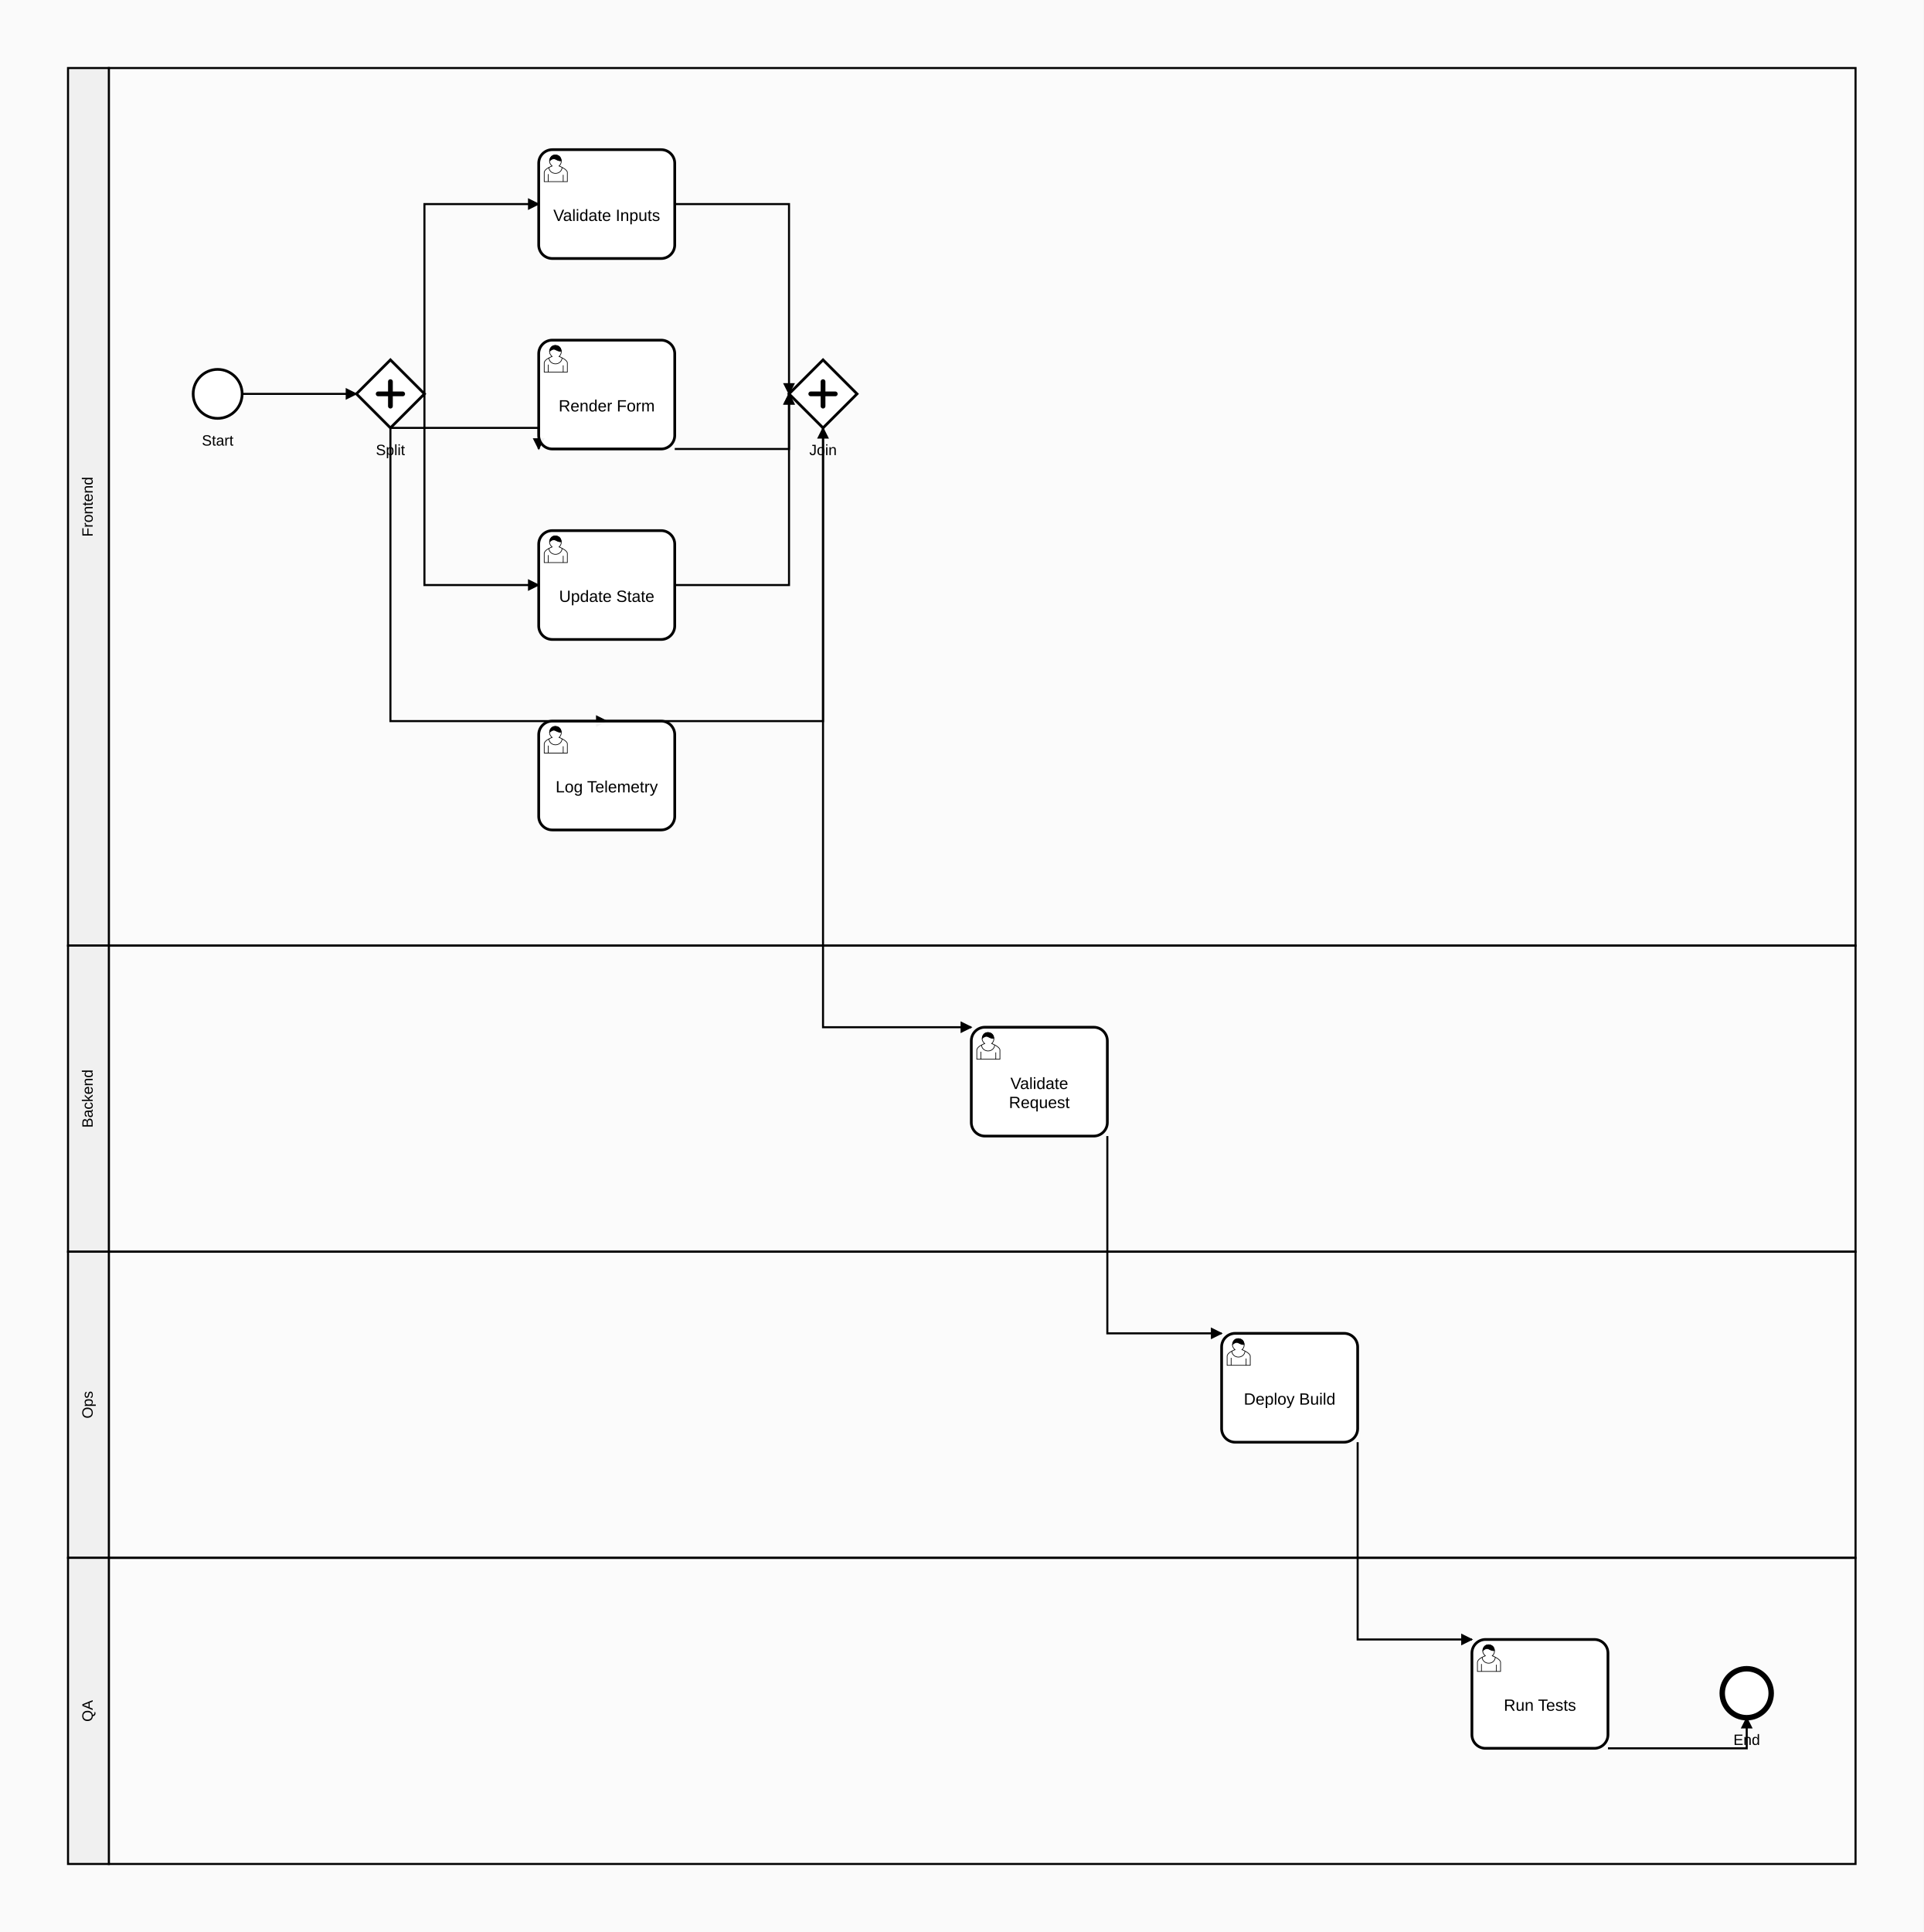
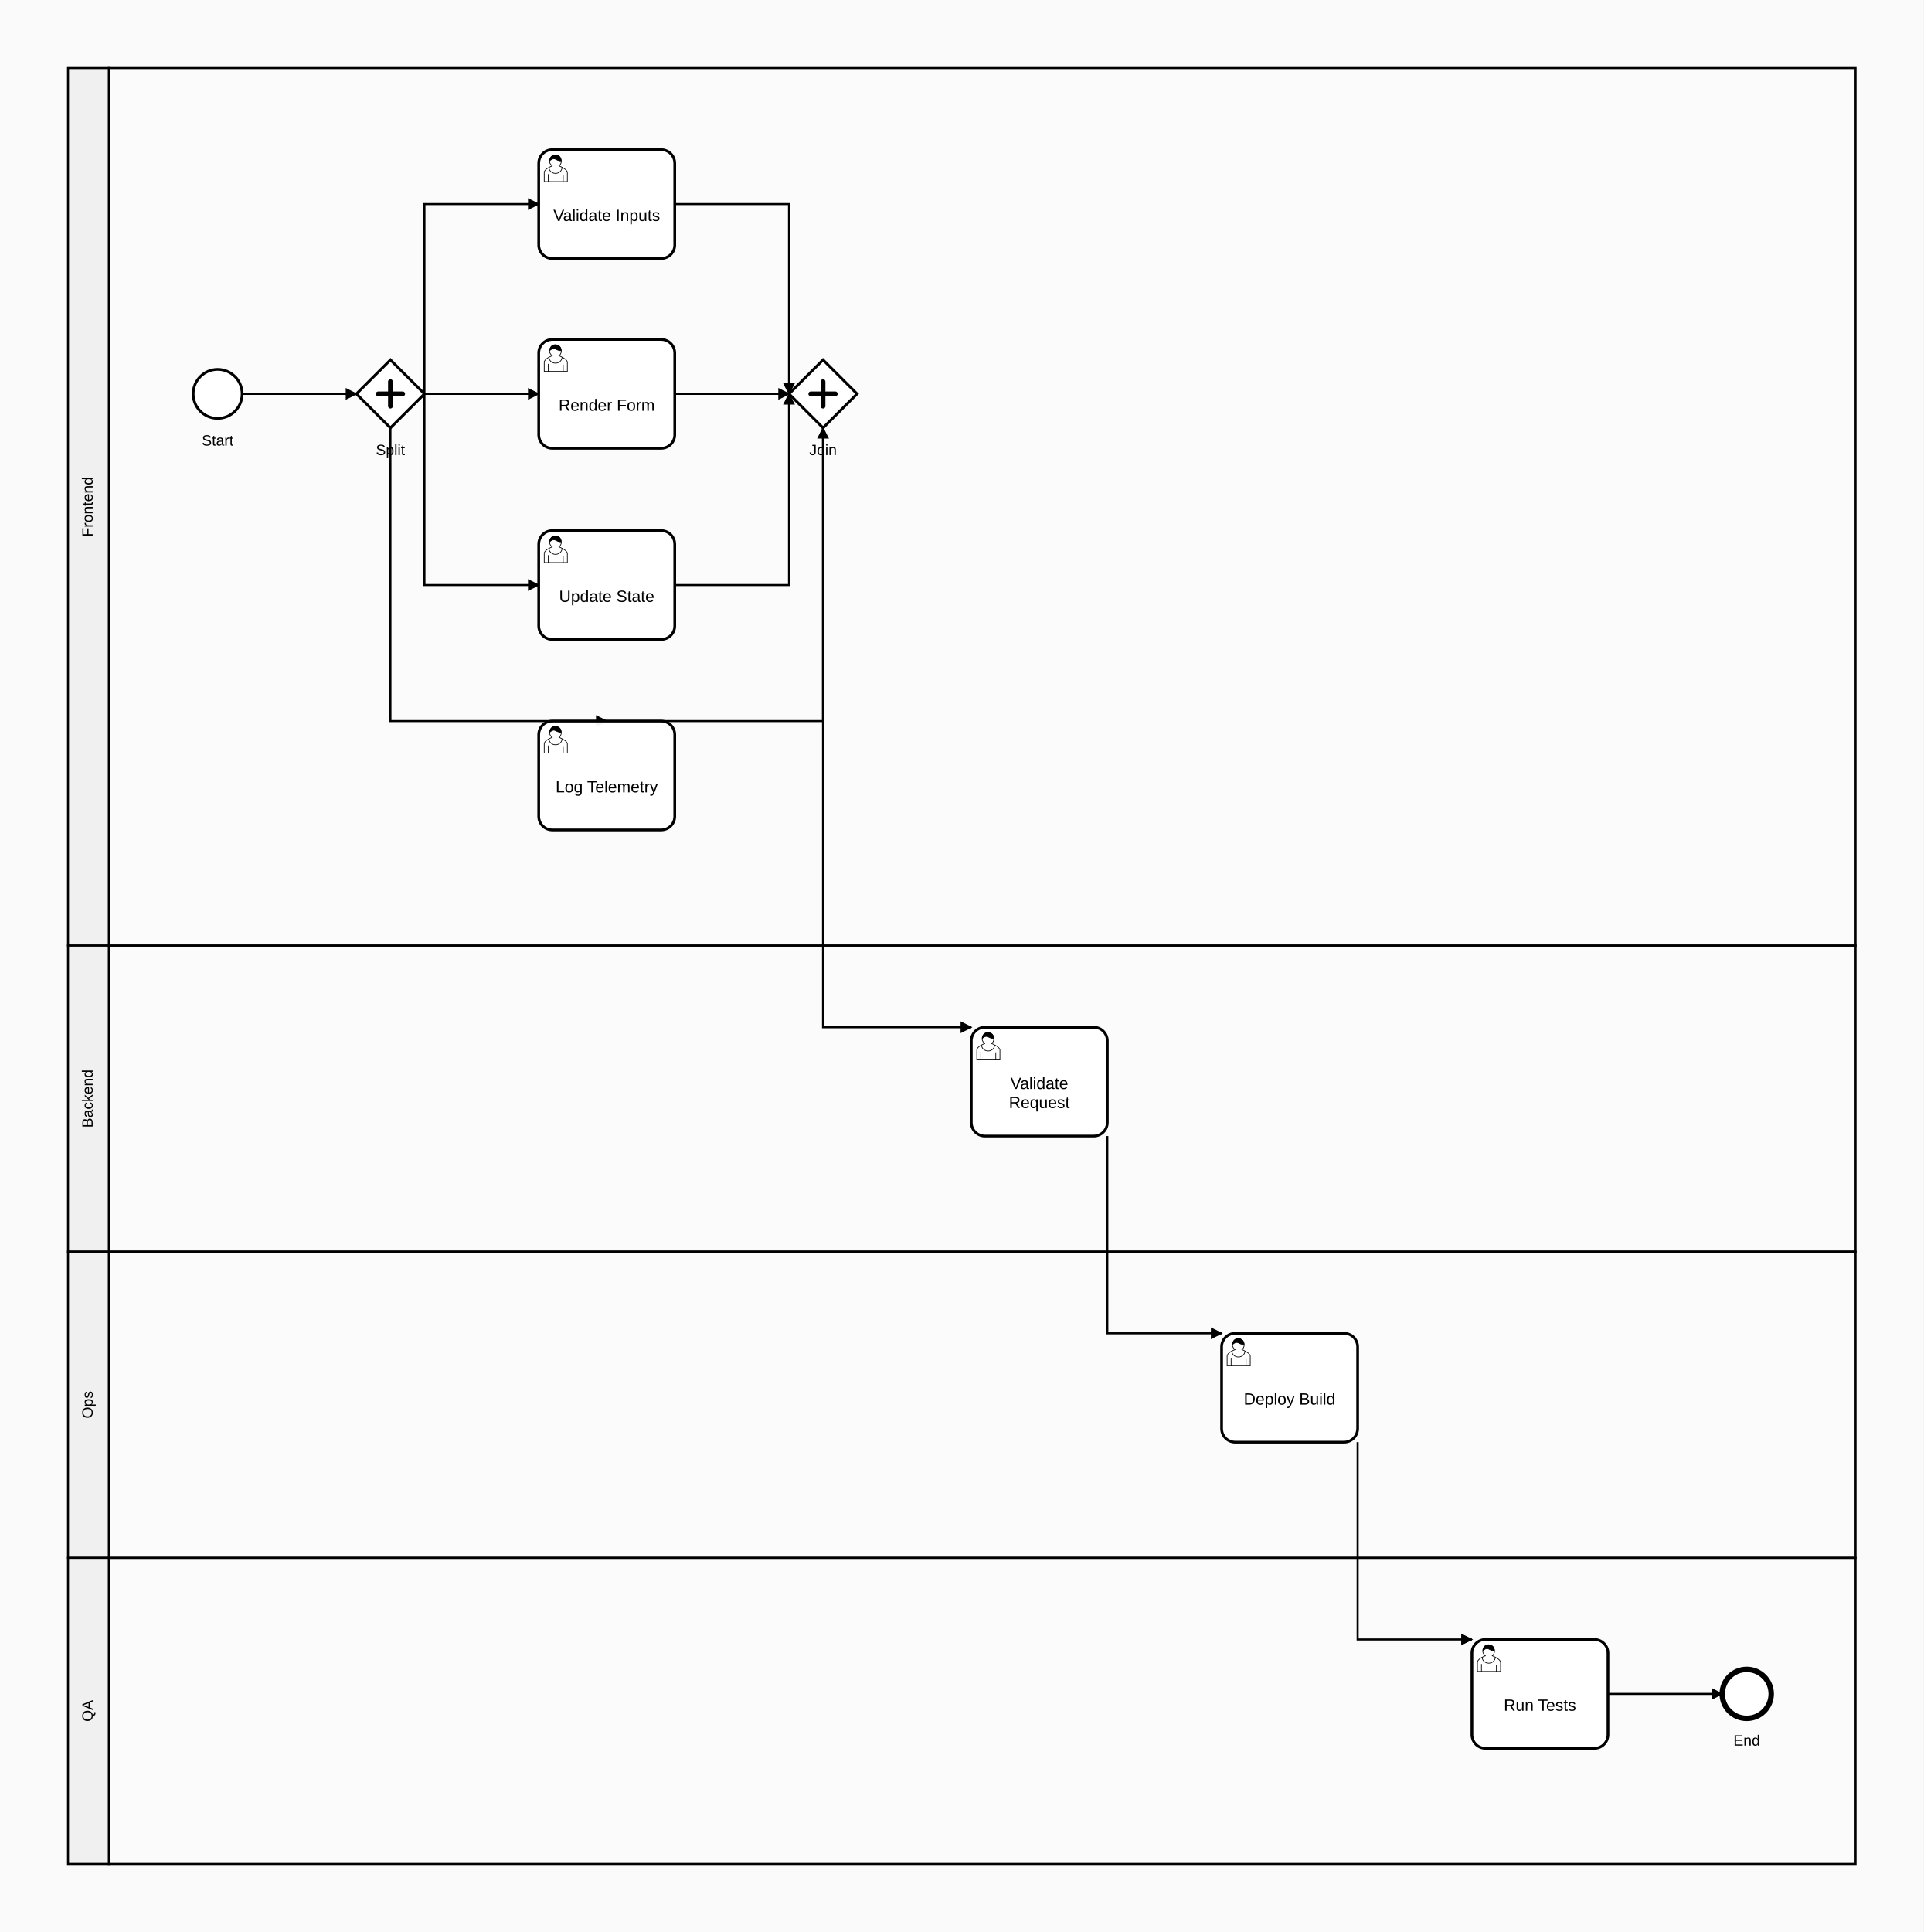
<svg xmlns="http://www.w3.org/2000/svg" width="1414" height="1420" viewBox="0 0 1414 1420" font-family="Arial, sans-serif">
  <defs>
    <marker id="seq-end" viewBox="0 0 20 20" refX="11" refY="10" markerWidth="10" markerHeight="10" orient="auto">
      <path d="M 1 5 L 11 10 L 1 15 Z" fill="#000000" stroke="#000000" stroke-width="1" />
    </marker>
    <marker id="seq-default-src" viewBox="0 0 20 20" refX="6" refY="10" markerWidth="10" markerHeight="10" orient="auto">
      <path d="M 6 3 L 10 17" stroke="#000000" stroke-width="1.5" />
    </marker>
    <marker id="seq-conditional-src" viewBox="0 0 20 20" refX="1" refY="10" markerWidth="12" markerHeight="12" orient="auto">
      <path d="M 1 10 L 8 6 L 15 10 L 8 14 Z" fill="#ffffff" stroke="#000000" stroke-width="1" />
    </marker>
    <marker id="msg-start" viewBox="0 0 20 20" refX="6" refY="6" markerWidth="20" markerHeight="20" orient="auto">
      <circle cx="6" cy="6" r="3.5" fill="#ffffff" stroke="#000000" stroke-width="1" />
    </marker>
    <marker id="msg-end" viewBox="0 0 20 20" refX="8.5" refY="5" markerWidth="20" markerHeight="20" orient="auto">
      <path d="m 1 5 l 0 -3 l 7 3 l -7 3 z" fill="#ffffff" stroke="#000000" stroke-width="1" stroke-linecap="butt" />
    </marker>
    <marker id="assoc-end" viewBox="0 0 20 20" refX="11" refY="10" markerWidth="10" markerHeight="10" orient="auto">
      <path d="M 1 5 L 11 10 L 1 15" fill="none" stroke="#000000" stroke-width="1.5" />
    </marker>
  </defs>
  <rect width="1414" height="1420" fill="#fafafa" />
  <rect x="80" y="50" width="1284" height="645" fill="#ffffff" fill-opacity="0.25" stroke="#000000" stroke-width="1.5" />
  <rect x="50" y="50" width="30" height="645" fill="#f0f0f0" stroke="#000000" stroke-width="1.5" />
  <text x="65" y="372.5" text-anchor="middle" dominant-baseline="middle" font-size="11" fill="#000000" transform="rotate(-90,65,372.5)">Frontend</text>
  <rect x="80" y="695" width="1284" height="225" fill="#ffffff" fill-opacity="0.25" stroke="#000000" stroke-width="1.5" />
  <rect x="50" y="695" width="30" height="225" fill="#f0f0f0" stroke="#000000" stroke-width="1.5" />
  <text x="65" y="807.5" text-anchor="middle" dominant-baseline="middle" font-size="11" fill="#000000" transform="rotate(-90,65,807.5)">Backend</text>
  <rect x="80" y="920" width="1284" height="225" fill="#ffffff" fill-opacity="0.25" stroke="#000000" stroke-width="1.5" />
  <rect x="50" y="920" width="30" height="225" fill="#f0f0f0" stroke="#000000" stroke-width="1.5" />
  <text x="65" y="1032.5" text-anchor="middle" dominant-baseline="middle" font-size="11" fill="#000000" transform="rotate(-90,65,1032.5)">Ops</text>
  <rect x="80" y="1145" width="1284" height="225" fill="#ffffff" fill-opacity="0.25" stroke="#000000" stroke-width="1.5" />
  <rect x="50" y="1145" width="30" height="225" fill="#f0f0f0" stroke="#000000" stroke-width="1.5" />
  <text x="65" y="1257.5" text-anchor="middle" dominant-baseline="middle" font-size="11" fill="#000000" transform="rotate(-90,65,1257.5)">QA</text>
  <path d="M 178 289.5 L 262 289.5" stroke="#000000" stroke-width="1.5" fill="none" marker-end="url(#seq-end)" />
  <path d="M 312 289.5 L 312 150 L 396 150" stroke="#000000" stroke-width="1.5" fill="none" marker-end="url(#seq-end)" />
-   <path d="M 287 314.5 L 396 314.5 L 396 330" stroke="#000000" stroke-width="1.5" fill="none" marker-end="url(#seq-end)" />
+   <path d="M 312 289.5 L 396 289.5" stroke="#000000" stroke-width="1.5" fill="none" marker-end="url(#seq-end)" />
  <path d="M 312 289.5 L 312 430 L 396 430" stroke="#000000" stroke-width="1.5" fill="none" marker-end="url(#seq-end)" />
  <path d="M 287 314.5 L 287 530 L 446 530" stroke="#000000" stroke-width="1.5" fill="none" marker-end="url(#seq-end)" />
  <path d="M 496 150 L 580 150 L 580 289.5" stroke="#000000" stroke-width="1.5" fill="none" marker-end="url(#seq-end)" />
-   <path d="M 496 330 L 580 330 L 580 289.5" stroke="#000000" stroke-width="1.5" fill="none" marker-end="url(#seq-end)" />
+   <path d="M 496 289.5 L 580 289.5" stroke="#000000" stroke-width="1.5" fill="none" marker-end="url(#seq-end)" />
  <path d="M 496 430 L 580 430 L 580 289.5" stroke="#000000" stroke-width="1.5" fill="none" marker-end="url(#seq-end)" />
  <path d="M 446 530 L 605 530 L 605 314.5" stroke="#000000" stroke-width="1.5" fill="none" marker-end="url(#seq-end)" />
  <path d="M 605 314.5 L 605 755 L 714 755" stroke="#000000" stroke-width="1.5" fill="none" marker-end="url(#seq-end)" />
  <path d="M 814 835 L 814 980 L 898 980" stroke="#000000" stroke-width="1.5" fill="none" marker-end="url(#seq-end)" />
  <path d="M 998 1060 L 998 1205 L 1082 1205" stroke="#000000" stroke-width="1.5" fill="none" marker-end="url(#seq-end)" />
-   <path d="M 1182 1285 L 1284 1285 L 1284 1262.5" stroke="#000000" stroke-width="1.5" fill="none" marker-end="url(#seq-end)" />
+   <path d="M 1182 1245 L 1266 1245" stroke="#000000" stroke-width="1.5" fill="none" marker-end="url(#seq-end)" />
  <circle cx="160" cy="289.5" r="18" fill="#ffffff" fill-opacity="0.95" stroke="#000000" stroke-width="2" />
  <text x="160" y="327.5" text-anchor="middle" font-size="11" fill="#000000">Start</text>
  <polygon points="287,264.5 312,289.5 287,314.5 262,289.5" fill="#ffffff" fill-opacity="0.95" stroke="#000000" stroke-width="2" />
  <line x1="287" y1="280.5" x2="287" y2="298.5" stroke="#000000" stroke-width="3.5" stroke-linecap="round" />
  <line x1="278" y1="289.5" x2="296" y2="289.5" stroke="#000000" stroke-width="3.5" stroke-linecap="round" />
  <text x="287" y="334.5" text-anchor="middle" font-size="11" fill="#000000">Split</text>
  <rect x="396" y="110" width="100" height="80" rx="10" ry="10" fill="#ffffff" fill-opacity="0.95" stroke="#000000" stroke-width="2" />
  <g>
    <path d="m 411,122 c 0.909,-0.845 1.594,-2.049 1.594,-3.385 0,-2.554 -1.805,-4.622 -4.357,-4.622 -2.552,0 -4.288,2.068 -4.288,4.622 0,1.348 0.974,2.562 1.896,3.405 -0.529,0.187 -5.669,2.097 -5.794,4.756 v 6.718 h 17 v -6.718 c 0,-2.298 -5.528,-4.595 -6.051,-4.776 z m -8,6 l 0,5.5 m 11,0 l 0,-5" fill="#ffffff" stroke="#000000" stroke-width="0.5" />
    <path d="m 413.162,123.009 c 0,2.447 -2.158,4.431 -4.821,4.431 -2.665,0 -4.822,-1.981 -4.822,-4.431" fill="none" stroke="#000000" stroke-width="0.5" />
    <path d="m 404.1,118.2 c 0,0 2.251,-2.358 4.274,-1.177 2.024,1.181 4.221,1.537 4.124,0.965 -0.098,-0.57 -0.117,-3.791 -4.191,-4.136 -3.575,0.001 -4.208,3.367 -4.207,4.348 z" fill="#000000" stroke="#000000" stroke-width="0.5" />
  </g>
  <text x="446" y="159" text-anchor="middle" dominant-baseline="middle" font-size="12" fill="#000000">Validate Inputs</text>
-   <rect x="396" y="250" width="100" height="80" rx="10" ry="10" fill="#ffffff" fill-opacity="0.95" stroke="#000000" stroke-width="2" />
+   <rect x="396" y="249.5" width="100" height="80" rx="10" ry="10" fill="#ffffff" fill-opacity="0.95" stroke="#000000" stroke-width="2" />
  <g>
-     <path d="m 411,262 c 0.909,-0.845 1.594,-2.049 1.594,-3.385 0,-2.554 -1.805,-4.622 -4.357,-4.622 -2.552,0 -4.288,2.068 -4.288,4.622 0,1.348 0.974,2.562 1.896,3.405 -0.529,0.187 -5.669,2.097 -5.794,4.756 v 6.718 h 17 v -6.718 c 0,-2.298 -5.528,-4.595 -6.051,-4.776 z m -8,6 l 0,5.5 m 11,0 l 0,-5" fill="#ffffff" stroke="#000000" stroke-width="0.5" />
-     <path d="m 413.162,263.009 c 0,2.447 -2.158,4.431 -4.821,4.431 -2.665,0 -4.822,-1.981 -4.822,-4.431" fill="none" stroke="#000000" stroke-width="0.5" />
-     <path d="m 404.1,258.2 c 0,0 2.251,-2.358 4.274,-1.177 2.024,1.181 4.221,1.537 4.124,0.965 -0.098,-0.57 -0.117,-3.791 -4.191,-4.136 -3.575,0.001 -4.208,3.367 -4.207,4.348 z" fill="#000000" stroke="#000000" stroke-width="0.5" />
+     <path d="m 411,261.5 c 0.909,-0.845 1.594,-2.049 1.594,-3.385 0,-2.554 -1.805,-4.622 -4.357,-4.622 -2.552,0 -4.288,2.068 -4.288,4.622 0,1.348 0.974,2.562 1.896,3.405 -0.529,0.187 -5.669,2.097 -5.794,4.756 v 6.718 h 17 v -6.718 c 0,-2.298 -5.528,-4.595 -6.051,-4.776 z m -8,6 l 0,5.5 m 11,0 l 0,-5" fill="#ffffff" stroke="#000000" stroke-width="0.5" />
+     <path d="m 413.162,262.509 c 0,2.447 -2.158,4.431 -4.821,4.431 -2.665,0 -4.822,-1.981 -4.822,-4.431" fill="none" stroke="#000000" stroke-width="0.5" />
+     <path d="m 404.1,257.7 c 0,0 2.251,-2.358 4.274,-1.177 2.024,1.181 4.221,1.537 4.124,0.965 -0.098,-0.57 -0.117,-3.791 -4.191,-4.136 -3.575,0.001 -4.208,3.367 -4.207,4.348 z" fill="#000000" stroke="#000000" stroke-width="0.5" />
  </g>
-   <text x="446" y="299" text-anchor="middle" dominant-baseline="middle" font-size="12" fill="#000000">Render Form</text>
+   <text x="446" y="298.5" text-anchor="middle" dominant-baseline="middle" font-size="12" fill="#000000">Render Form</text>
  <rect x="396" y="390" width="100" height="80" rx="10" ry="10" fill="#ffffff" fill-opacity="0.95" stroke="#000000" stroke-width="2" />
  <g>
    <path d="m 411,402 c 0.909,-0.845 1.594,-2.049 1.594,-3.385 0,-2.554 -1.805,-4.622 -4.357,-4.622 -2.552,0 -4.288,2.068 -4.288,4.622 0,1.348 0.974,2.562 1.896,3.405 -0.529,0.187 -5.669,2.097 -5.794,4.756 v 6.718 h 17 v -6.718 c 0,-2.298 -5.528,-4.595 -6.051,-4.776 z m -8,6 l 0,5.5 m 11,0 l 0,-5" fill="#ffffff" stroke="#000000" stroke-width="0.5" />
    <path d="m 413.162,403.009 c 0,2.447 -2.158,4.431 -4.821,4.431 -2.665,0 -4.822,-1.981 -4.822,-4.431" fill="none" stroke="#000000" stroke-width="0.5" />
    <path d="m 404.1,398.2 c 0,0 2.251,-2.358 4.274,-1.177 2.024,1.181 4.221,1.537 4.124,0.965 -0.098,-0.57 -0.117,-3.791 -4.191,-4.136 -3.575,0.001 -4.208,3.367 -4.207,4.348 z" fill="#000000" stroke="#000000" stroke-width="0.5" />
  </g>
  <text x="446" y="439" text-anchor="middle" dominant-baseline="middle" font-size="12" fill="#000000">Update State</text>
  <rect x="396" y="530" width="100" height="80" rx="10" ry="10" fill="#ffffff" fill-opacity="0.95" stroke="#000000" stroke-width="2" />
  <g>
    <path d="m 411,542 c 0.909,-0.845 1.594,-2.049 1.594,-3.385 0,-2.554 -1.805,-4.622 -4.357,-4.622 -2.552,0 -4.288,2.068 -4.288,4.622 0,1.348 0.974,2.562 1.896,3.405 -0.529,0.187 -5.669,2.097 -5.794,4.756 v 6.718 h 17 v -6.718 c 0,-2.298 -5.528,-4.595 -6.051,-4.776 z m -8,6 l 0,5.5 m 11,0 l 0,-5" fill="#ffffff" stroke="#000000" stroke-width="0.5" />
    <path d="m 413.162,543.009 c 0,2.447 -2.158,4.431 -4.821,4.431 -2.665,0 -4.822,-1.981 -4.822,-4.431" fill="none" stroke="#000000" stroke-width="0.5" />
    <path d="m 404.1,538.2 c 0,0 2.251,-2.358 4.274,-1.177 2.024,1.181 4.221,1.537 4.124,0.965 -0.098,-0.57 -0.117,-3.791 -4.191,-4.136 -3.575,0.001 -4.208,3.367 -4.207,4.348 z" fill="#000000" stroke="#000000" stroke-width="0.5" />
  </g>
  <text x="446" y="579" text-anchor="middle" dominant-baseline="middle" font-size="12" fill="#000000">Log Telemetry</text>
  <polygon points="605,264.5 630,289.5 605,314.5 580,289.5" fill="#ffffff" fill-opacity="0.95" stroke="#000000" stroke-width="2" />
  <line x1="605" y1="280.5" x2="605" y2="298.5" stroke="#000000" stroke-width="3.5" stroke-linecap="round" />
  <line x1="596" y1="289.5" x2="614" y2="289.5" stroke="#000000" stroke-width="3.5" stroke-linecap="round" />
  <text x="605" y="334.5" text-anchor="middle" font-size="11" fill="#000000">Join</text>
  <rect x="714" y="755" width="100" height="80" rx="10" ry="10" fill="#ffffff" fill-opacity="0.95" stroke="#000000" stroke-width="2" />
  <g>
    <path d="m 729,767 c 0.909,-0.845 1.594,-2.049 1.594,-3.385 0,-2.554 -1.805,-4.622 -4.357,-4.622 -2.552,0 -4.288,2.068 -4.288,4.622 0,1.348 0.974,2.562 1.896,3.405 -0.529,0.187 -5.669,2.097 -5.794,4.756 v 6.718 h 17 v -6.718 c 0,-2.298 -5.528,-4.595 -6.051,-4.776 z m -8,6 l 0,5.5 m 11,0 l 0,-5" fill="#ffffff" stroke="#000000" stroke-width="0.5" />
    <path d="m 731.162,768.009 c 0,2.447 -2.158,4.431 -4.821,4.431 -2.665,0 -4.822,-1.981 -4.822,-4.431" fill="none" stroke="#000000" stroke-width="0.5" />
    <path d="m 722.1,763.2 c 0,0 2.251,-2.358 4.274,-1.177 2.024,1.181 4.221,1.537 4.124,0.965 -0.098,-0.57 -0.117,-3.791 -4.191,-4.136 -3.575,0.001 -4.208,3.367 -4.207,4.348 z" fill="#000000" stroke="#000000" stroke-width="0.5" />
  </g>
  <text x="764" y="797" text-anchor="middle" dominant-baseline="middle" font-size="12" fill="#000000">Validate</text>
  <text x="764" y="811" text-anchor="middle" dominant-baseline="middle" font-size="12" fill="#000000">Request</text>
  <rect x="898" y="980" width="100" height="80" rx="10" ry="10" fill="#ffffff" fill-opacity="0.95" stroke="#000000" stroke-width="2" />
  <g>
    <path d="m 913,992 c 0.909,-0.845 1.594,-2.049 1.594,-3.385 0,-2.554 -1.805,-4.622 -4.357,-4.622 -2.552,0 -4.288,2.068 -4.288,4.622 0,1.348 0.974,2.562 1.896,3.405 -0.529,0.187 -5.669,2.097 -5.794,4.756 v 6.718 h 17 v -6.718 c 0,-2.298 -5.528,-4.595 -6.051,-4.776 z m -8,6 l 0,5.5 m 11,0 l 0,-5" fill="#ffffff" stroke="#000000" stroke-width="0.5" />
    <path d="m 915.162,993.009 c 0,2.447 -2.158,4.431 -4.821,4.431 -2.665,0 -4.822,-1.981 -4.822,-4.431" fill="none" stroke="#000000" stroke-width="0.5" />
    <path d="m 906.1,988.2 c 0,0 2.251,-2.358 4.274,-1.177 2.024,1.181 4.221,1.537 4.124,0.965 -0.098,-0.57 -0.117,-3.791 -4.191,-4.136 -3.575,0.001 -4.208,3.367 -4.207,4.348 z" fill="#000000" stroke="#000000" stroke-width="0.5" />
  </g>
  <text x="948" y="1029" text-anchor="middle" dominant-baseline="middle" font-size="12" fill="#000000">Deploy Build</text>
  <rect x="1082" y="1205" width="100" height="80" rx="10" ry="10" fill="#ffffff" fill-opacity="0.95" stroke="#000000" stroke-width="2" />
  <g>
    <path d="m 1097,1217 c 0.909,-0.845 1.594,-2.049 1.594,-3.385 0,-2.554 -1.805,-4.622 -4.357,-4.622 -2.552,0 -4.288,2.068 -4.288,4.622 0,1.348 0.974,2.562 1.896,3.405 -0.529,0.187 -5.669,2.097 -5.794,4.756 v 6.718 h 17 v -6.718 c 0,-2.298 -5.528,-4.595 -6.051,-4.776 z m -8,6 l 0,5.5 m 11,0 l 0,-5" fill="#ffffff" stroke="#000000" stroke-width="0.5" />
    <path d="m 1099.162,1218.009 c 0,2.447 -2.158,4.431 -4.821,4.431 -2.665,0 -4.822,-1.981 -4.822,-4.431" fill="none" stroke="#000000" stroke-width="0.5" />
    <path d="m 1090.1,1213.2 c 0,0 2.251,-2.358 4.274,-1.177 2.024,1.181 4.221,1.537 4.124,0.965 -0.098,-0.57 -0.117,-3.791 -4.191,-4.136 -3.575,0.001 -4.208,3.367 -4.207,4.348 z" fill="#000000" stroke="#000000" stroke-width="0.5" />
  </g>
  <text x="1132" y="1254" text-anchor="middle" dominant-baseline="middle" font-size="12" fill="#000000">Run Tests</text>
-   <circle cx="1284" cy="1244.5" r="18" fill="#ffffff" fill-opacity="0.95" stroke="#000000" stroke-width="4" />
-   <text x="1284" y="1282.5" text-anchor="middle" font-size="11" fill="#000000">End</text>
+   <circle cx="1284" cy="1245" r="18" fill="#ffffff" fill-opacity="0.95" stroke="#000000" stroke-width="4" />
+   <text x="1284" y="1283" text-anchor="middle" font-size="11" fill="#000000">End</text>
</svg>
